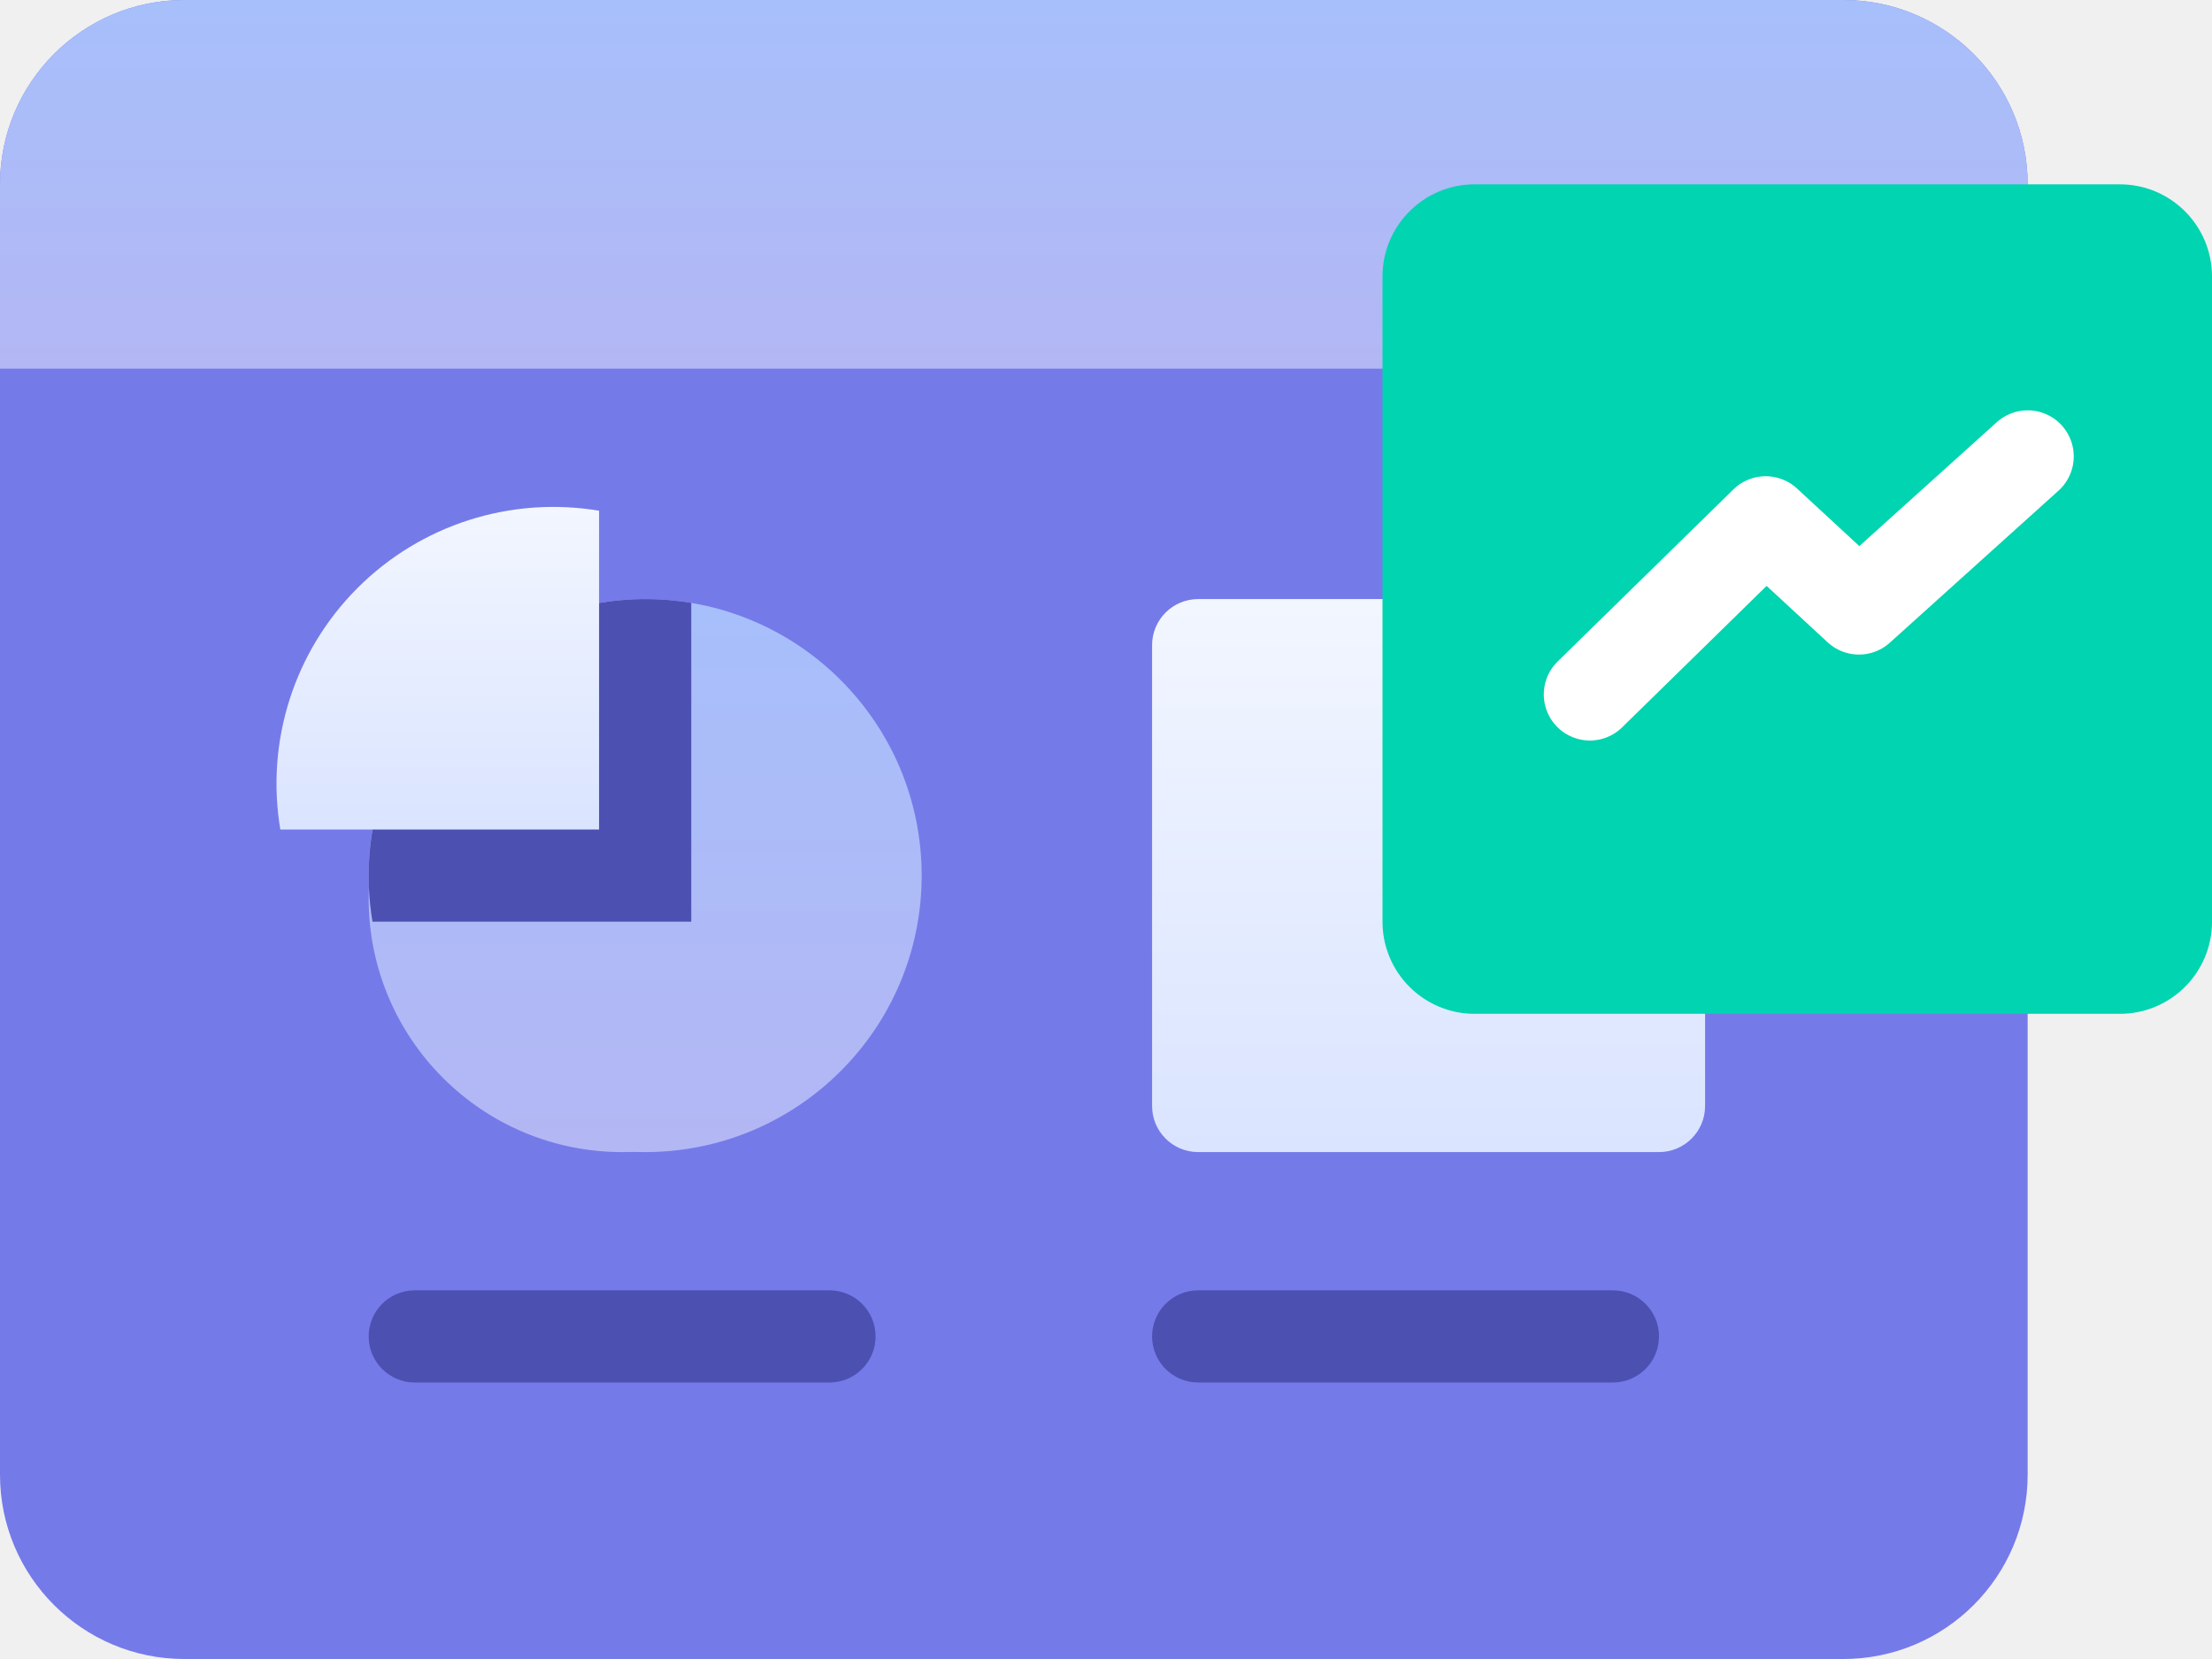
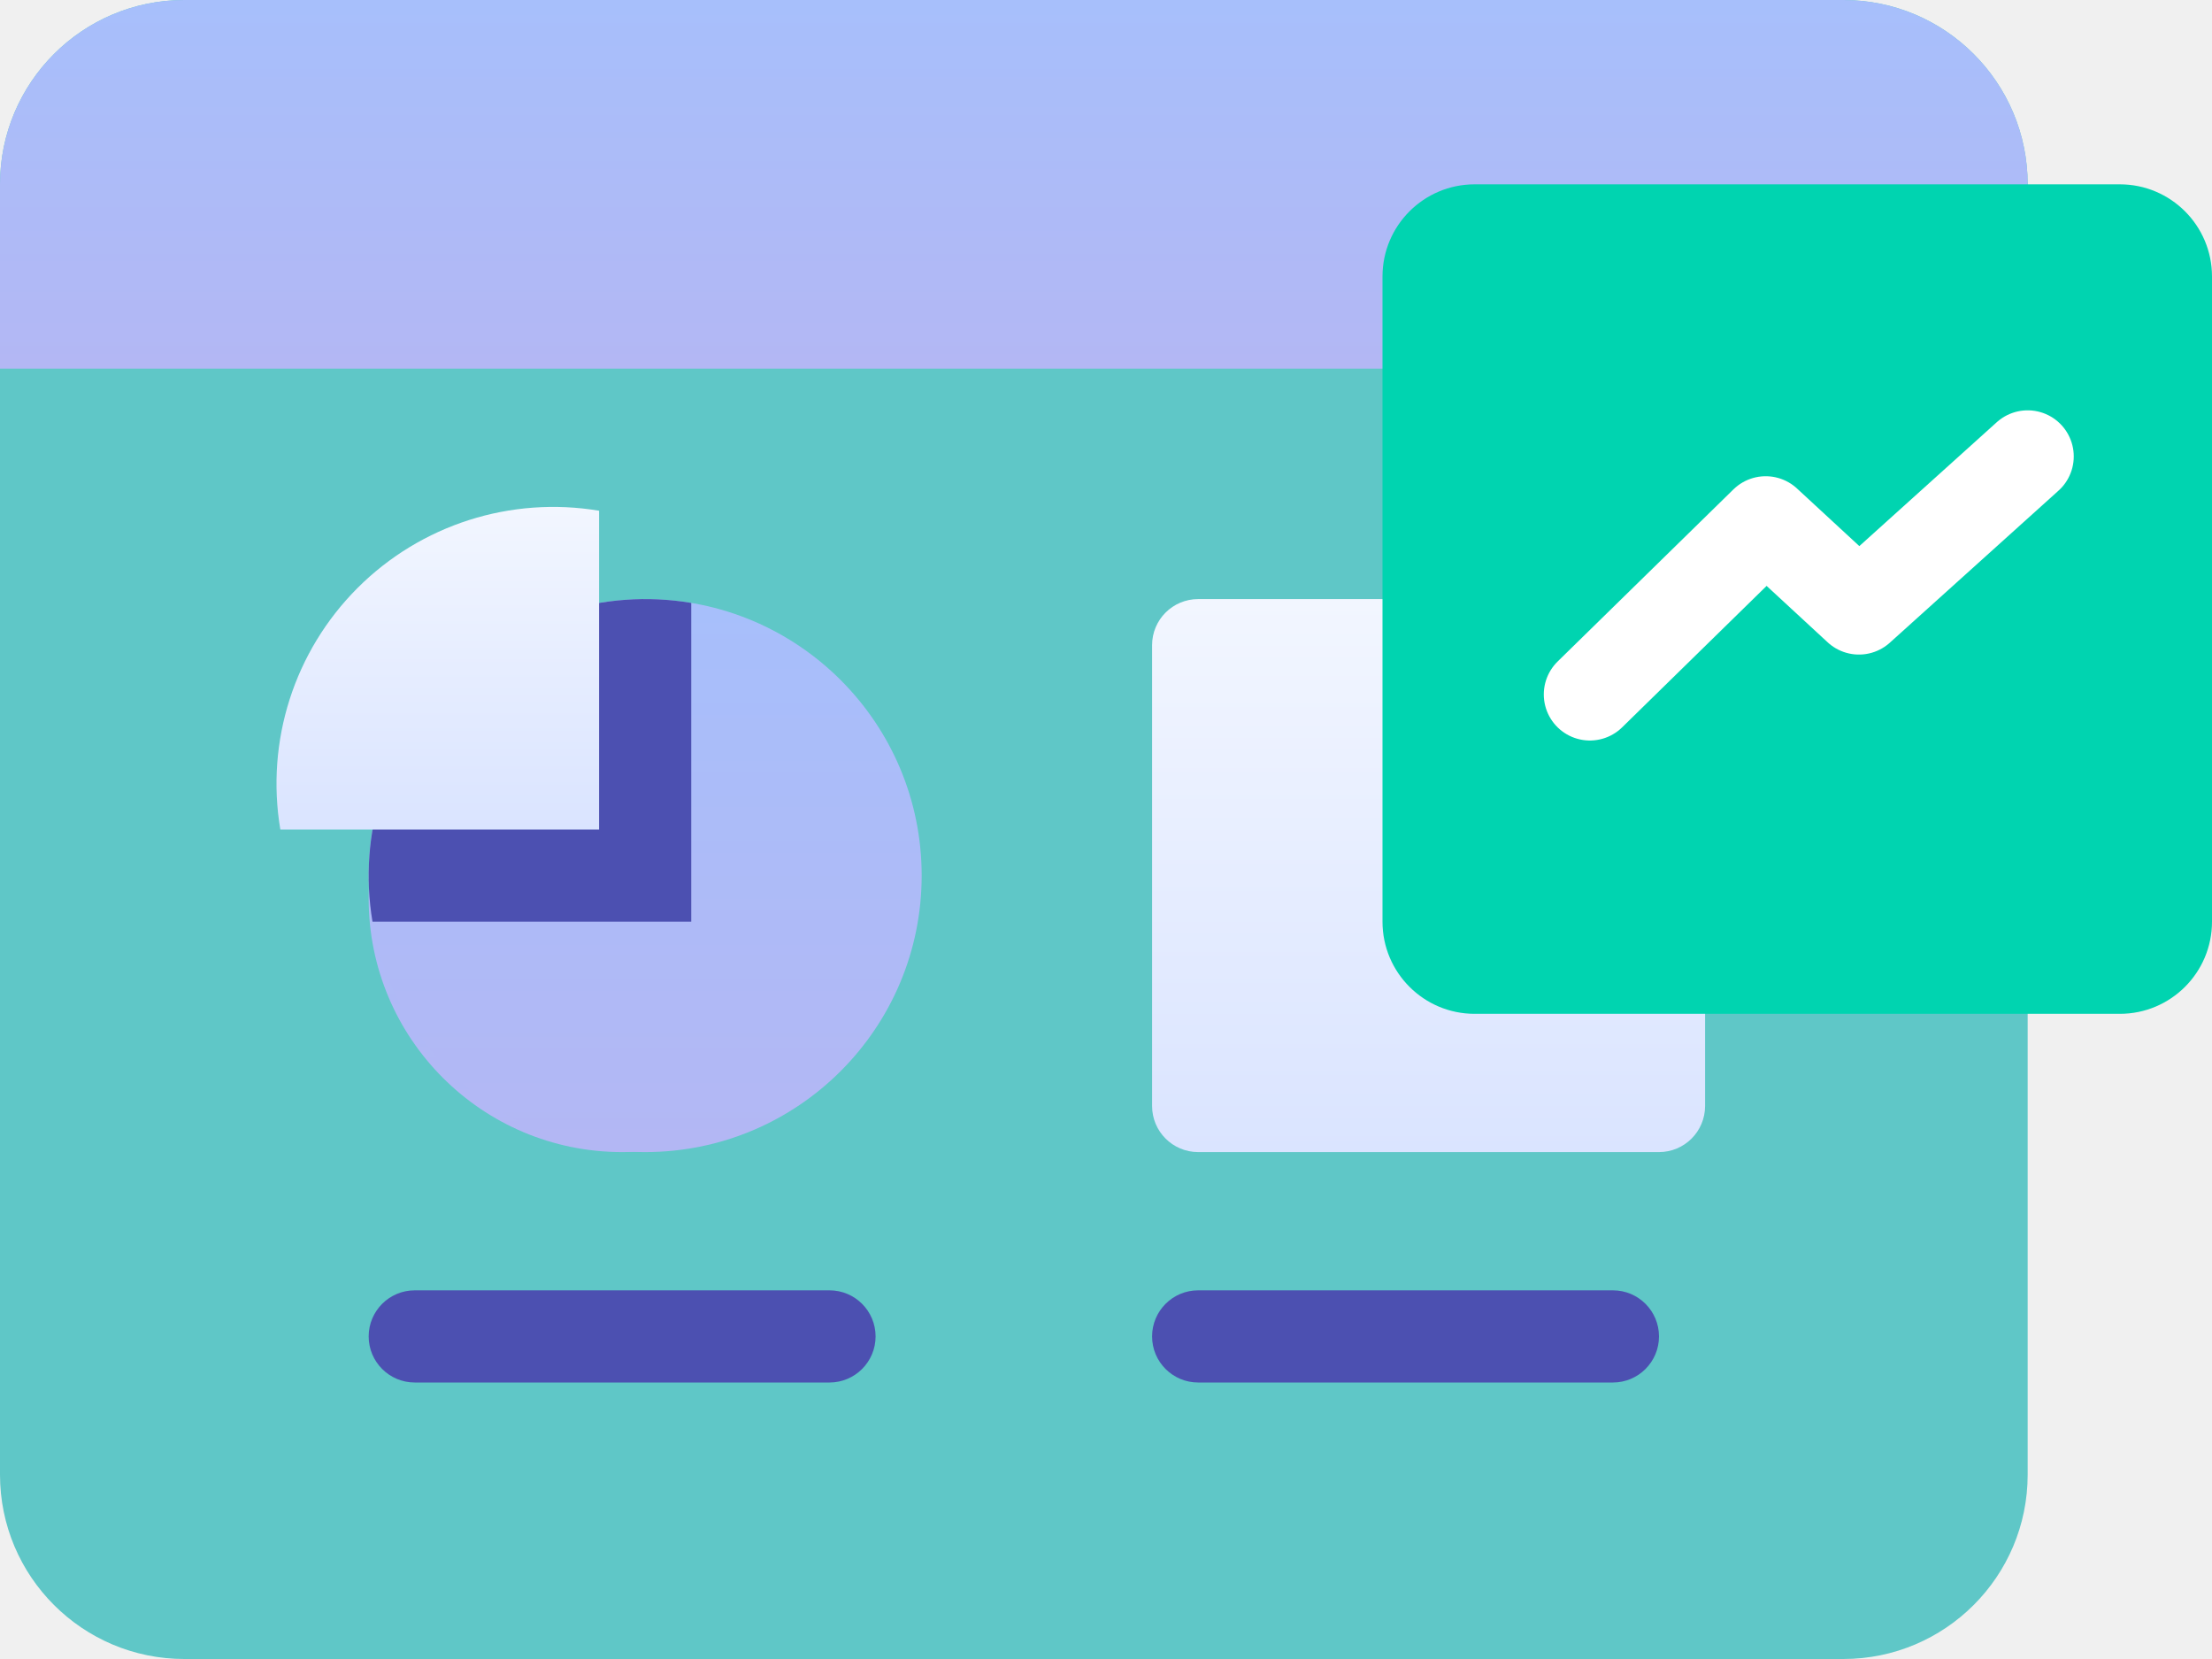
<svg xmlns="http://www.w3.org/2000/svg" id="Icon_Report" data-name="Icon Report" width="48" height="36" viewBox="0 0 48 36">
  <defs>
    <linearGradient id="linear-gradient" x1="0.5" y1="1" x2="0.5" gradientUnits="objectBoundingBox">
      <stop offset="0" stop-color="#b3b7f4" />
      <stop offset="1" stop-color="#a7bffb" />
    </linearGradient>
    <linearGradient id="linear-gradient-2" x1="0.5" x2="0.5" y2="1" gradientUnits="objectBoundingBox">
      <stop offset="0" stop-color="#f2f6ff" />
      <stop offset="1" stop-color="#dae4ff" />
    </linearGradient>
  </defs>
-   <rect id="Rectangle" width="44" height="36" rx="4" fill="#757ae9" />
+   <rect id="Rectangle" width="44" height="36" rx="4" fill="#5fc7c7" />
  <path id="Rectangle_Copy_118" data-name="Rectangle Copy 118" d="M4,0H40a4,4,0,0,1,4,4V8a0,0,0,0,1,0,0H0A0,0,0,0,1,0,8V4A4,4,0,0,1,4,0Z" fill="url(#linear-gradient)" />
  <rect id="Rectangle_Copy_120" data-name="Rectangle Copy 120" width="12" height="12" rx="1" transform="translate(25 13)" fill="url(#linear-gradient-2)" />
  <g id="Group_70" data-name="Group 70" transform="translate(30 4)">
    <rect id="Rectangle-2" data-name="Rectangle" width="18" height="18" rx="2" fill="#00d4b0" />
    <path id="Path_103" data-name="Path 103" d="M0,5.165,3.815,1.43,5.839,3.3,9.5,0" transform="translate(4.5 5.904)" fill="none" stroke="#fff" stroke-linecap="round" stroke-linejoin="round" stroke-miterlimit="10" stroke-width="2" />
  </g>
  <circle id="Oval" cx="5.5" cy="5.5" r="5.5" transform="translate(8 14)" fill="url(#linear-gradient)" />
  <circle id="Oval_Copy_12" data-name="Oval Copy 12" cx="6" cy="6" r="6" transform="translate(8 13)" fill="url(#linear-gradient)" />
  <path id="Combined_Shape_Copy_8" data-name="Combined Shape Copy 8" d="M.083,7A6.005,6.005,0,0,1,7,.083V7Z" transform="translate(8 13)" fill="#4c50b1" />
  <path id="Combined_Shape" data-name="Combined Shape" d="M.083,7A6.005,6.005,0,0,1,7,.083V7Z" transform="translate(6 11)" fill="url(#linear-gradient-2)" />
  <rect id="Rectangle_Copy_122" data-name="Rectangle Copy 122" width="11" height="2" rx="1" transform="translate(25 28)" fill="#4c50b1" />
  <rect id="Rectangle_Copy_121" data-name="Rectangle Copy 121" width="11" height="2" rx="1" transform="translate(8 28)" fill="#4c50b1" />
</svg>
